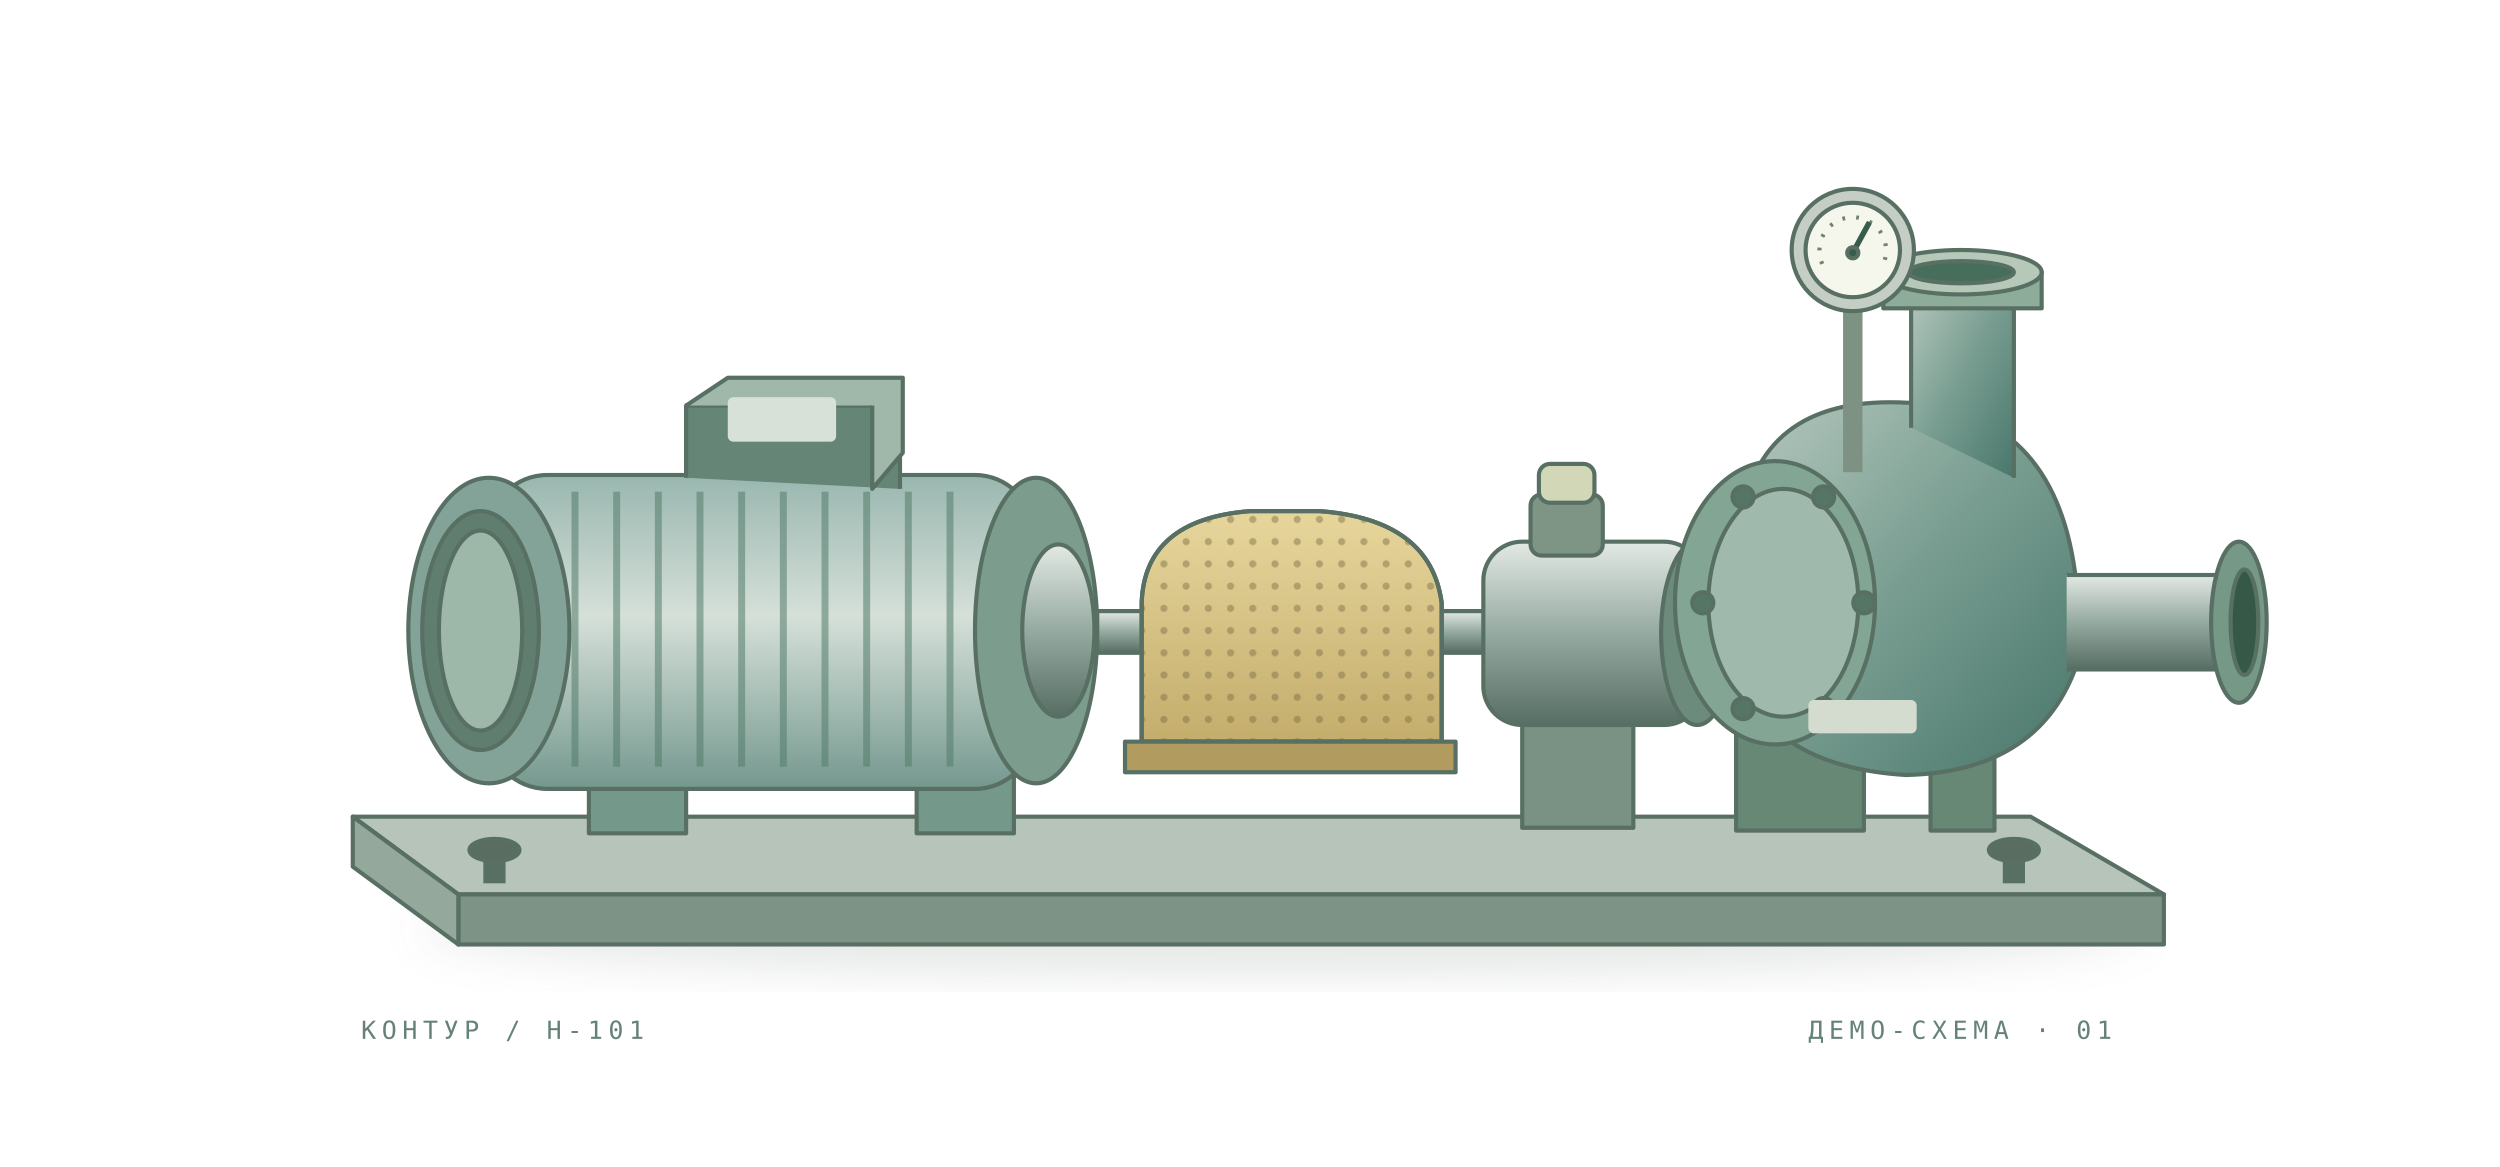
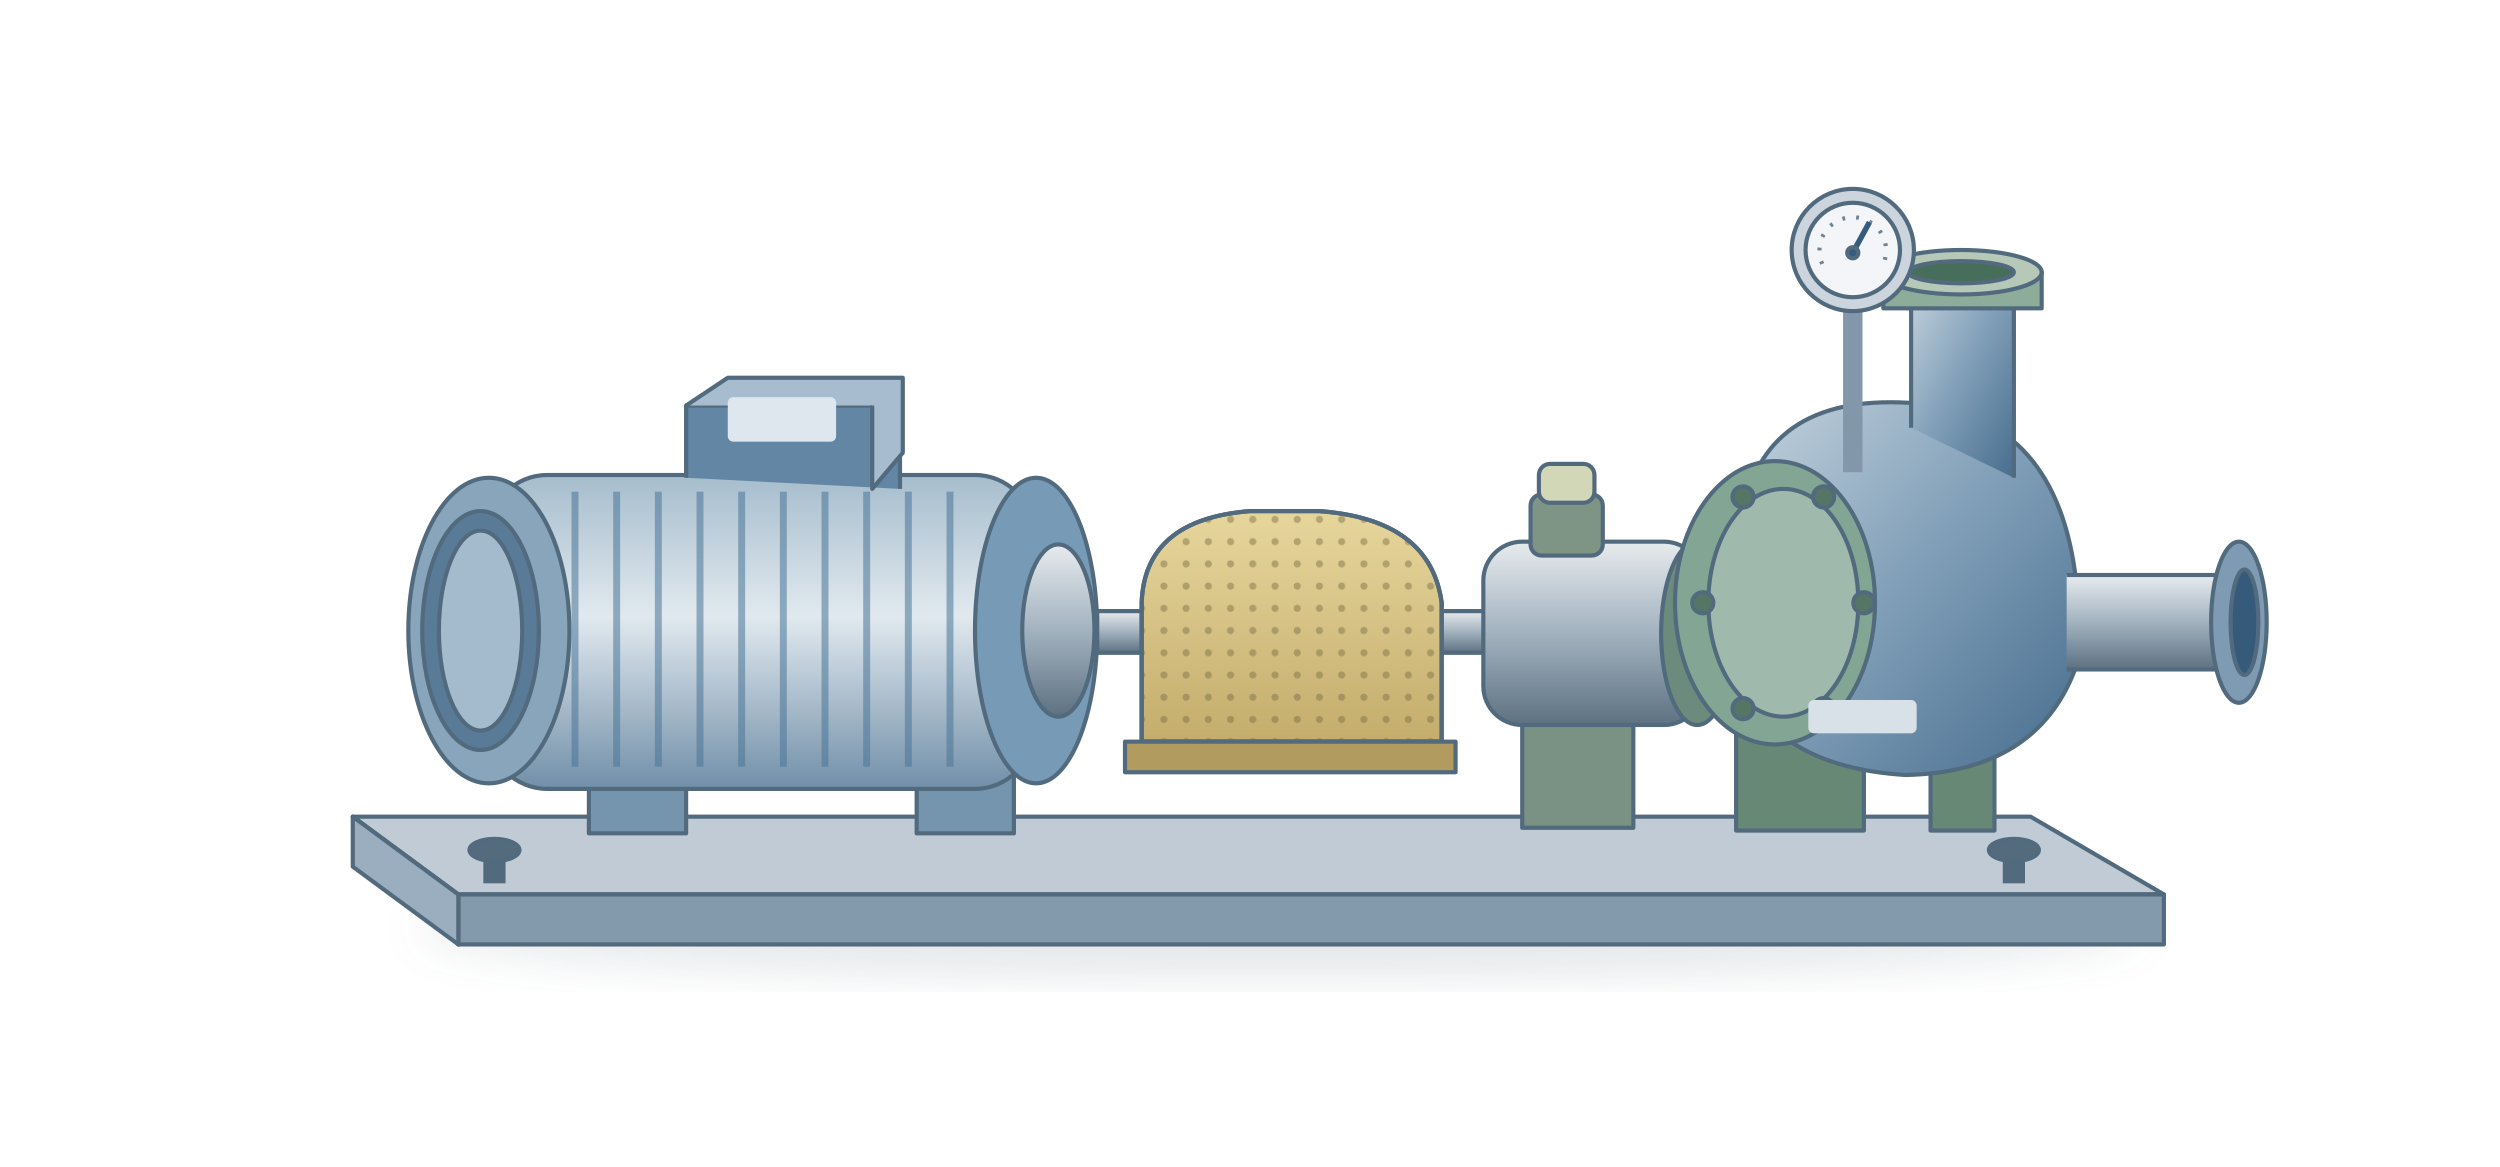
<svg xmlns="http://www.w3.org/2000/svg" viewBox="0 0 900 420" role="img" aria-label="Схематическое изображение насосного агрегата">
  <defs>
    <linearGradient id="motor" x1="0" y1="0" x2="0" y2="1">
-       <stop stop-color="#99b7af" />
-       <stop offset=".45" stop-color="#d5e0d9" />
-       <stop offset="1" stop-color="#74988e" />
+       <stop stop-color="#A6BDCD" />
+       <stop offset=".45" stop-color="#E1E9EF" />
+       <stop offset="1" stop-color="#718FA8" />
    </linearGradient>
    <linearGradient id="housing" x1="0" y1="0" x2="1" y2="1">
-       <stop stop-color="#b7c8bf" />
-       <stop offset=".48" stop-color="#799e91" />
-       <stop offset="1" stop-color="#49766b" />
+       <stop stop-color="#C4D3DE" />
+       <stop offset=".48" stop-color="#819FB8" />
+       <stop offset="1" stop-color="#476D8E" />
    </linearGradient>
    <linearGradient id="metal" x1="0" y1="0" x2="0" y2="1">
-       <stop stop-color="#e3e9e4" />
-       <stop offset=".5" stop-color="#95aaa1" />
-       <stop offset="1" stop-color="#576e65" />
+       <stop stop-color="#E7EBEE" />
+       <stop offset=".5" stop-color="#A2B2BF" />
+       <stop offset="1" stop-color="#5D7182" />
    </linearGradient>
    <linearGradient id="guard" x1="0" y1="0" x2="0" y2="1">
      <stop stop-color="#e7d69c" />
      <stop offset="1" stop-color="#c4ad6c" />
    </linearGradient>
    <filter id="shadow">
      <feGaussianBlur stdDeviation="8" />
    </filter>
    <pattern id="mesh" width="8" height="8" patternUnits="userSpaceOnUse">
      <circle cx="3" cy="3" r="1.3" fill="#786d45" opacity=".45" />
    </pattern>
  </defs>
-   <ellipse cx="461" cy="334" rx="310" ry="19" fill="#35483d" opacity=".12" filter="url(#shadow)" />
-   <g stroke="#586f63" stroke-width="1.5" stroke-linejoin="round">
-     <path d="M127 294L731 294 779 322 165 322Z" fill="#b7c4b9" />
-     <path d="M165 322H779V340H165Z" fill="#7d9386" />
-     <path d="M127 294L165 322V340L127 312Z" fill="#94a99b" />
+   <ellipse cx="461" cy="334" rx="310" ry="19" fill="#263D50" opacity=".12" filter="url(#shadow)" />
+   <g stroke="#526A7D" stroke-width="1.5" stroke-linejoin="round">
+     <path d="M127 294L731 294 779 322 165 322Z" fill="#C0CBD5" />
+     <path d="M165 322H779V340H165Z" fill="#8399AC" />
+     <path d="M127 294L165 322V340L127 312Z" fill="#9AAEBF" />
    <path d="M178 307V318M725 307V318" stroke-width="8" />
-     <ellipse cx="178" cy="306" rx="9" ry="4" fill="#596e61" />
-     <ellipse cx="725" cy="306" rx="9" ry="4" fill="#596e61" />
-     <path d="M212 260V300H247V264M330 259V300H365V259" fill="#749889" />
+     <ellipse cx="178" cy="306" rx="9" ry="4" fill="#546B7E" />
+     <ellipse cx="725" cy="306" rx="9" ry="4" fill="#546B7E" />
+     <path d="M212 260V300H247V264M330 259V300H365V259" fill="#7594AD" />
    <rect x="176" y="171" width="196" height="113" rx="21" fill="url(#motor)" />
-     <ellipse cx="176" cy="227" rx="29" ry="55" fill="#84a398" />
-     <ellipse cx="173" cy="227" rx="21" ry="43" fill="#607e70" />
-     <ellipse cx="173" cy="227" rx="15" ry="36" fill="#9db7a8" />
-     <path d="M207 177V276" stroke="#527b69" opacity=".55" stroke-width="2.5" />
-     <path d="M222 177V276" stroke="#527b69" opacity=".55" stroke-width="2.5" />
-     <path d="M237 177V276" stroke="#527b69" opacity=".55" stroke-width="2.5" />
-     <path d="M252 177V276" stroke="#527b69" opacity=".55" stroke-width="2.5" />
-     <path d="M267 177V276" stroke="#527b69" opacity=".55" stroke-width="2.5" />
-     <path d="M282 177V276" stroke="#527b69" opacity=".55" stroke-width="2.5" />
-     <path d="M297 177V276" stroke="#527b69" opacity=".55" stroke-width="2.5" />
-     <path d="M312 177V276" stroke="#527b69" opacity=".55" stroke-width="2.5" />
-     <path d="M327 177V276" stroke="#527b69" opacity=".55" stroke-width="2.5" />
-     <path d="M342 177V276" stroke="#527b69" opacity=".55" stroke-width="2.5" />
-     <ellipse cx="373" cy="227" rx="22" ry="55" fill="#7c9c8d" />
+     <ellipse cx="176" cy="227" rx="29" ry="55" fill="#88A5BB" />
+     <ellipse cx="173" cy="227" rx="21" ry="43" fill="#597B97" />
+     <ellipse cx="173" cy="227" rx="15" ry="36" fill="#A4BBCD" />
+     <path d="M207 177V276" stroke="#487497" opacity=".55" stroke-width="2.5" />
+     <path d="M222 177V276" stroke="#487497" opacity=".55" stroke-width="2.5" />
+     <path d="M237 177V276" stroke="#487497" opacity=".55" stroke-width="2.5" />
+     <path d="M252 177V276" stroke="#487497" opacity=".55" stroke-width="2.5" />
+     <path d="M267 177V276" stroke="#487497" opacity=".55" stroke-width="2.5" />
+     <path d="M282 177V276" stroke="#487497" opacity=".55" stroke-width="2.5" />
+     <path d="M297 177V276" stroke="#487497" opacity=".55" stroke-width="2.5" />
+     <path d="M312 177V276" stroke="#487497" opacity=".55" stroke-width="2.5" />
+     <path d="M327 177V276" stroke="#487497" opacity=".55" stroke-width="2.5" />
+     <path d="M342 177V276" stroke="#487497" opacity=".55" stroke-width="2.5" />
+     <ellipse cx="373" cy="227" rx="22" ry="55" fill="#779AB7" />
    <ellipse cx="381" cy="227" rx="13" ry="31" fill="url(#metal)" />
-     <path d="M247 172V146L314 146 324 157V176" fill="#658577" />
-     <path d="M247 146L262 136H325V163L314 176V146" fill="#a0b8a9" />
-     <rect x="262" y="143" width="39" height="16" rx="2" fill="#d7e1d8" stroke="none" />
+     <path d="M247 172V146L314 146 324 157V176" fill="#6286A3" />
+     <path d="M247 146L262 136H325V163L314 176V146" fill="#A7BDCF" />
+     <rect x="262" y="143" width="39" height="16" rx="2" fill="#DEE7EE" stroke="none" />
    <path d="M395 220H588V235H395Z" fill="url(#metal)" />
-     <rect x="439" y="204" width="54" height="45" rx="7" fill="#788680" />
-     <path d="M452 207V247" stroke="#45554b" stroke-width="3" />
-     <path d="M465 207V247" stroke="#45554b" stroke-width="3" />
-     <path d="M478 207V247" stroke="#45554b" stroke-width="3" />
+     <rect x="439" y="204" width="54" height="45" rx="7" fill="#7C8A96" />
+     <path d="M452 207V247" stroke="#435767" stroke-width="3" />
+     <path d="M465 207V247" stroke="#435767" stroke-width="3" />
+     <path d="M478 207V247" stroke="#435767" stroke-width="3" />
    <g>
      <path d="M411 267V217Q412 187 450 184H475Q515 187 519 217V267Z" fill="url(#guard)" />
      <path d="M411 267V217Q412 187 450 184H475Q515 187 519 217V267Z" fill="url(#mesh)" />
      <path d="M405 267H524V278H405Z" fill="#b19b5e" />
    </g>
    <path d="M548 250V298H588V246" fill="#799284" />
    <rect x="534" y="195" width="79" height="66" rx="14" fill="url(#metal)" />
    <ellipse cx="611" cy="228" rx="13" ry="33" fill="#6c8b7c" />
    <rect x="551" y="178" width="26" height="22" rx="4" fill="#7e9586" />
    <rect x="554" y="167" width="20" height="14" rx="4" fill="#d2d7b7" />
    <path d="M625 252V299H671V251M695 251V299H718V252" fill="#668875" />
    <path d="M627 187Q634 142 687 145Q739 148 747 206V241Q733 278 686 279Q638 276 626 243Z" fill="url(#housing)" />
    <ellipse cx="639" cy="217" rx="36" ry="51" fill="#83a594" />
    <ellipse cx="642" cy="217" rx="27" ry="41" fill="#9fbaac" />
    <circle cx="671" cy="217" r="3.8" fill="#557664" />
    <circle cx="656.5" cy="255.105" r="3.8" fill="#557664" />
    <circle cx="627.5" cy="255.105" r="3.8" fill="#557664" />
    <circle cx="613" cy="217" r="3.8" fill="#557664" />
    <circle cx="627.5" cy="178.895" r="3.8" fill="#557664" />
    <circle cx="656.5" cy="178.895" r="3.8" fill="#557664" />
    <path d="M688 154V102H725V172" fill="url(#housing)" />
    <path d="M678 98H735V111H678Z" fill="#8eac9a" />
    <ellipse cx="706" cy="98" rx="29" ry="8" fill="#b6c9b9" />
    <ellipse cx="706" cy="98" rx="19" ry="4" fill="#476e5b" />
    <path d="M744 207H806V241H744" fill="url(#metal)" />
-     <ellipse cx="806" cy="224" rx="10" ry="29" fill="#769886" />
-     <ellipse cx="808" cy="224" rx="5" ry="19" fill="#355946" />
-     <path d="M667 170V107" fill="none" stroke-width="7" stroke="#7d9282" />
-     <circle cx="667" cy="90" r="22" fill="#c4cec4" />
-     <circle cx="667" cy="90" r="17" fill="#f6f7ec" />
-     <path d="M656 95A12 12 0 1 1 678 95" fill="none" stroke="#718370" stroke-dasharray="1 4" />
-     <path d="M667 91L673 80" stroke="#365d4b" stroke-width="2" />
-     <circle cx="667" cy="91" r="2" fill="#365d4b" />
-     <rect x="651" y="252" width="39" height="12" rx="2" fill="#d3dccf" stroke="none" />
-   </g>
-   <g fill="#658277" font-family="monospace" font-size="9" letter-spacing="2">
-     <text x="130" y="374">КОНТУР / Н-101</text>
-     <text x="651" y="374">ДЕМО-СХЕМА · 01</text>
+     <ellipse cx="806" cy="224" rx="10" ry="29" fill="#7F9BB4" />
+     <ellipse cx="808" cy="224" rx="5" ry="19" fill="#365A7A" />
+     <path d="M667 170V107" fill="none" stroke-width="7" stroke="#8298AA" />
+     <circle cx="667" cy="90" r="22" fill="#CCD5DD" />
+     <circle cx="667" cy="90" r="17" fill="#F4F5F8" />
+     <path d="M656 95A12 12 0 1 1 678 95" fill="none" stroke="#6D8294" stroke-dasharray="1 4" />
+     <path d="M667 91L673 80" stroke="#355C7D" stroke-width="2" />
+     <circle cx="667" cy="91" r="2" fill="#355C7D" />
+     <rect x="651" y="252" width="39" height="12" rx="2" fill="#D8E1E8" stroke="none" />
  </g>
</svg>
